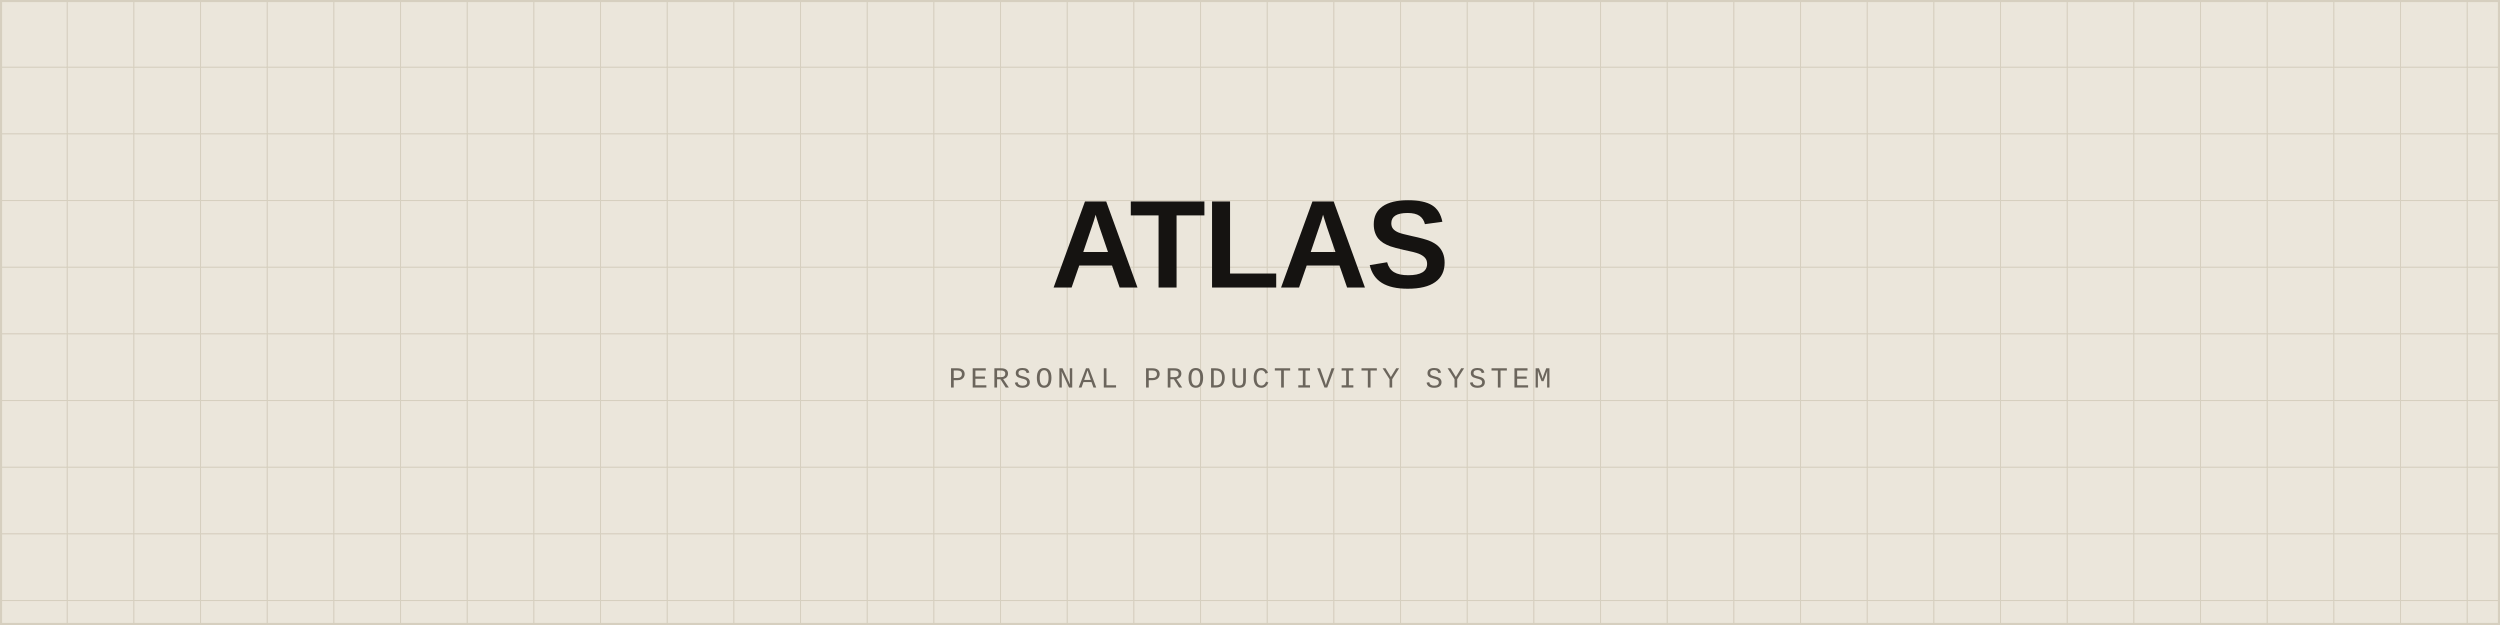
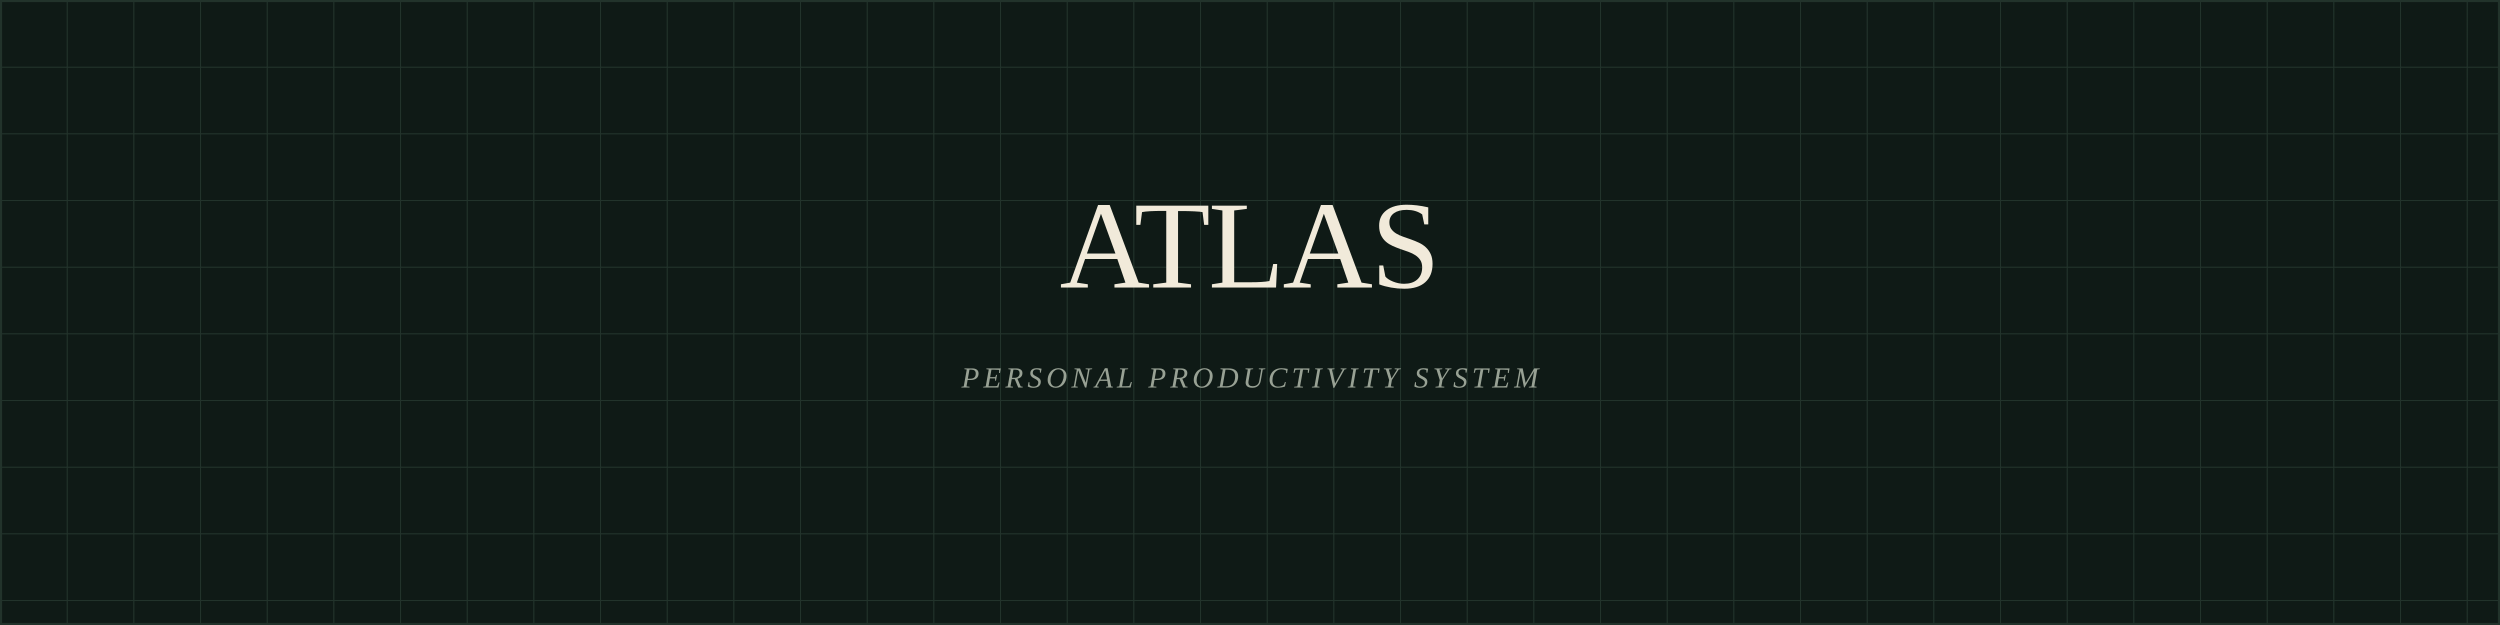
<svg xmlns="http://www.w3.org/2000/svg" viewBox="0 0 1200 300" width="1200" height="300">
  <defs>
    <pattern id="grid" width="32" height="32" patternUnits="userSpaceOnUse">
-       <path d="M 32 0 L 0 0 0 32" fill="none" stroke="#D6CFBF" stroke-width="1" />
+       <path d="M 32 0 L 0 0 0 32" fill="none" stroke="#22332B" stroke-width="1" />
    </pattern>
  </defs>
-   <rect width="1200" height="300" fill="#EBE6DB" />
+   <rect width="1200" height="300" fill="#0F1A16" />
  <rect width="1200" height="300" fill="url(#grid)" />
-   <rect x="0.5" y="0.5" width="1199" height="299" fill="none" stroke="#D6CFBF" />
-   <text x="50%" y="46%" text-anchor="middle" font-family="Arial, sans-serif" font-weight="700" font-size="60" letter-spacing="-1" fill="#151311">ATLAS</text>
-   <text x="50%" y="62%" text-anchor="middle" font-family="Courier New, monospace" font-size="14" letter-spacing="2" fill="#6B655C">PERSONAL PRODUCTIVITY SYSTEM</text>
+   <rect x="0.5" y="0.5" width="1199" height="299" fill="none" stroke="#22332B" />
+   <text x="50%" y="46%" text-anchor="middle" font-family="Georgia, Times New Roman, serif" font-weight="400" font-size="60" letter-spacing="-1" fill="#F1EADA">ATLAS</text>
+   <text x="50%" y="62%" text-anchor="middle" font-family="Georgia, Times New Roman, serif" font-style="italic" font-size="14" letter-spacing="2" fill="#98A194">PERSONAL PRODUCTIVITY SYSTEM</text>
</svg>
